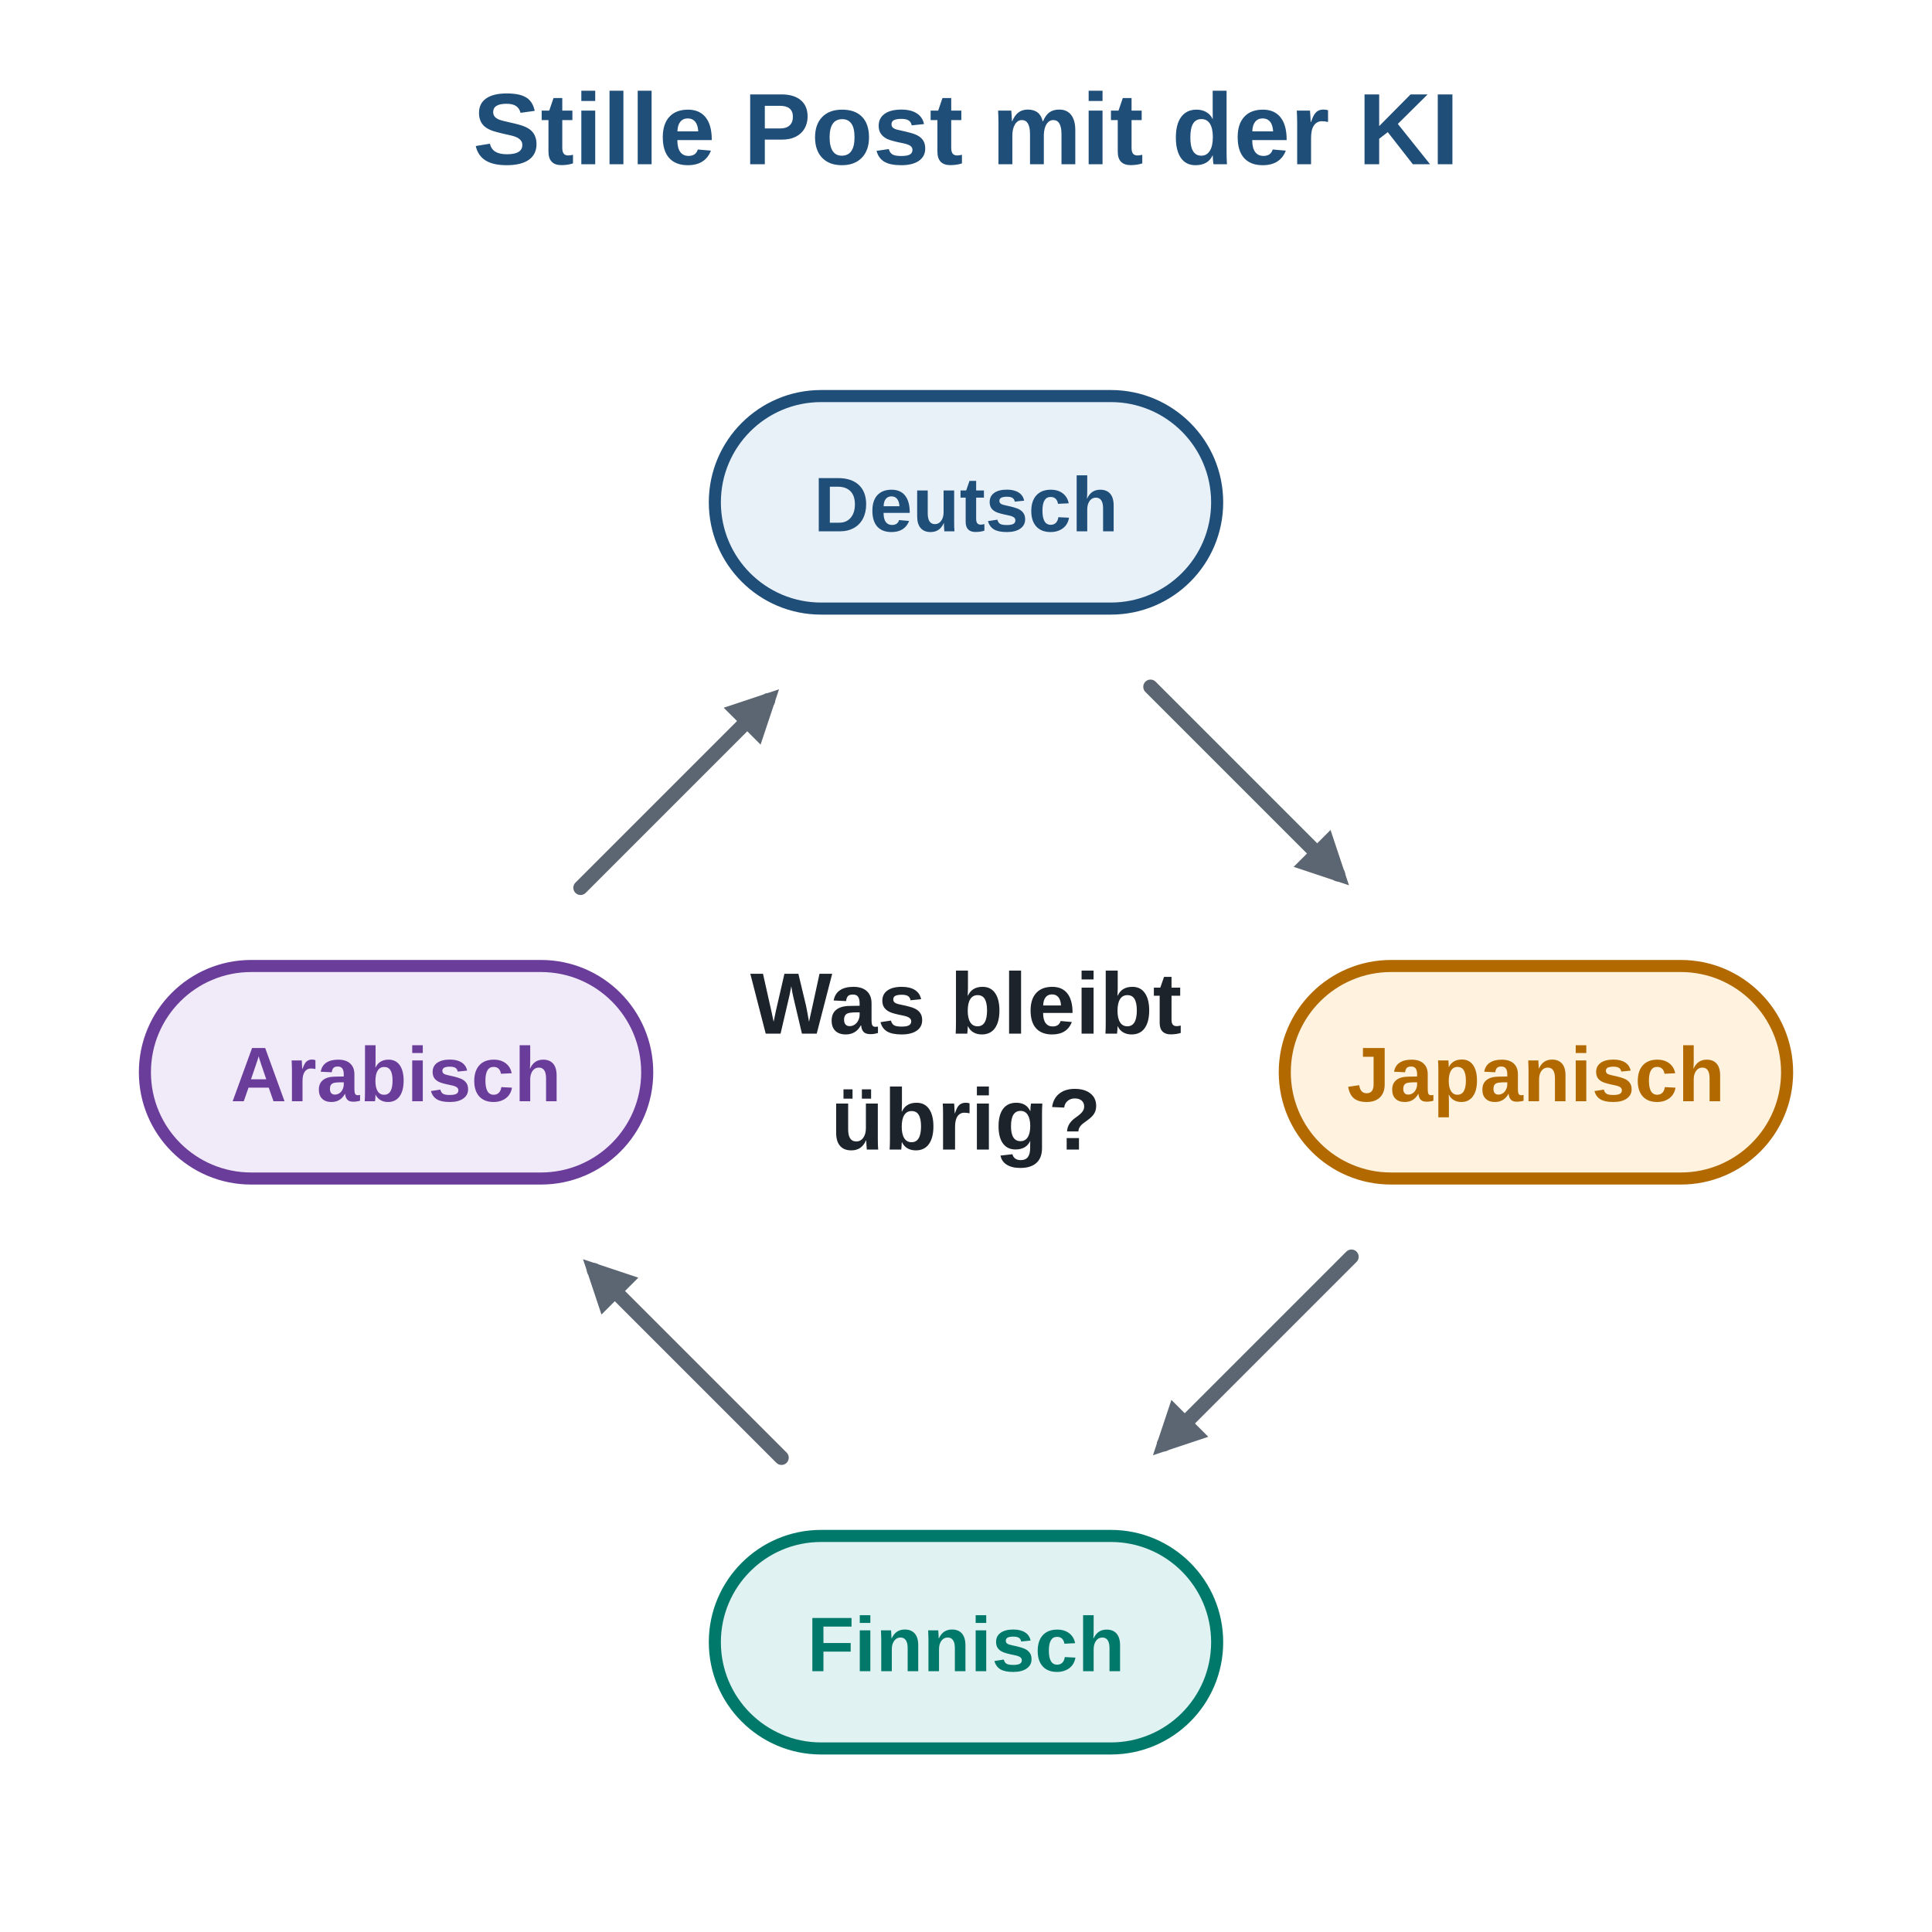
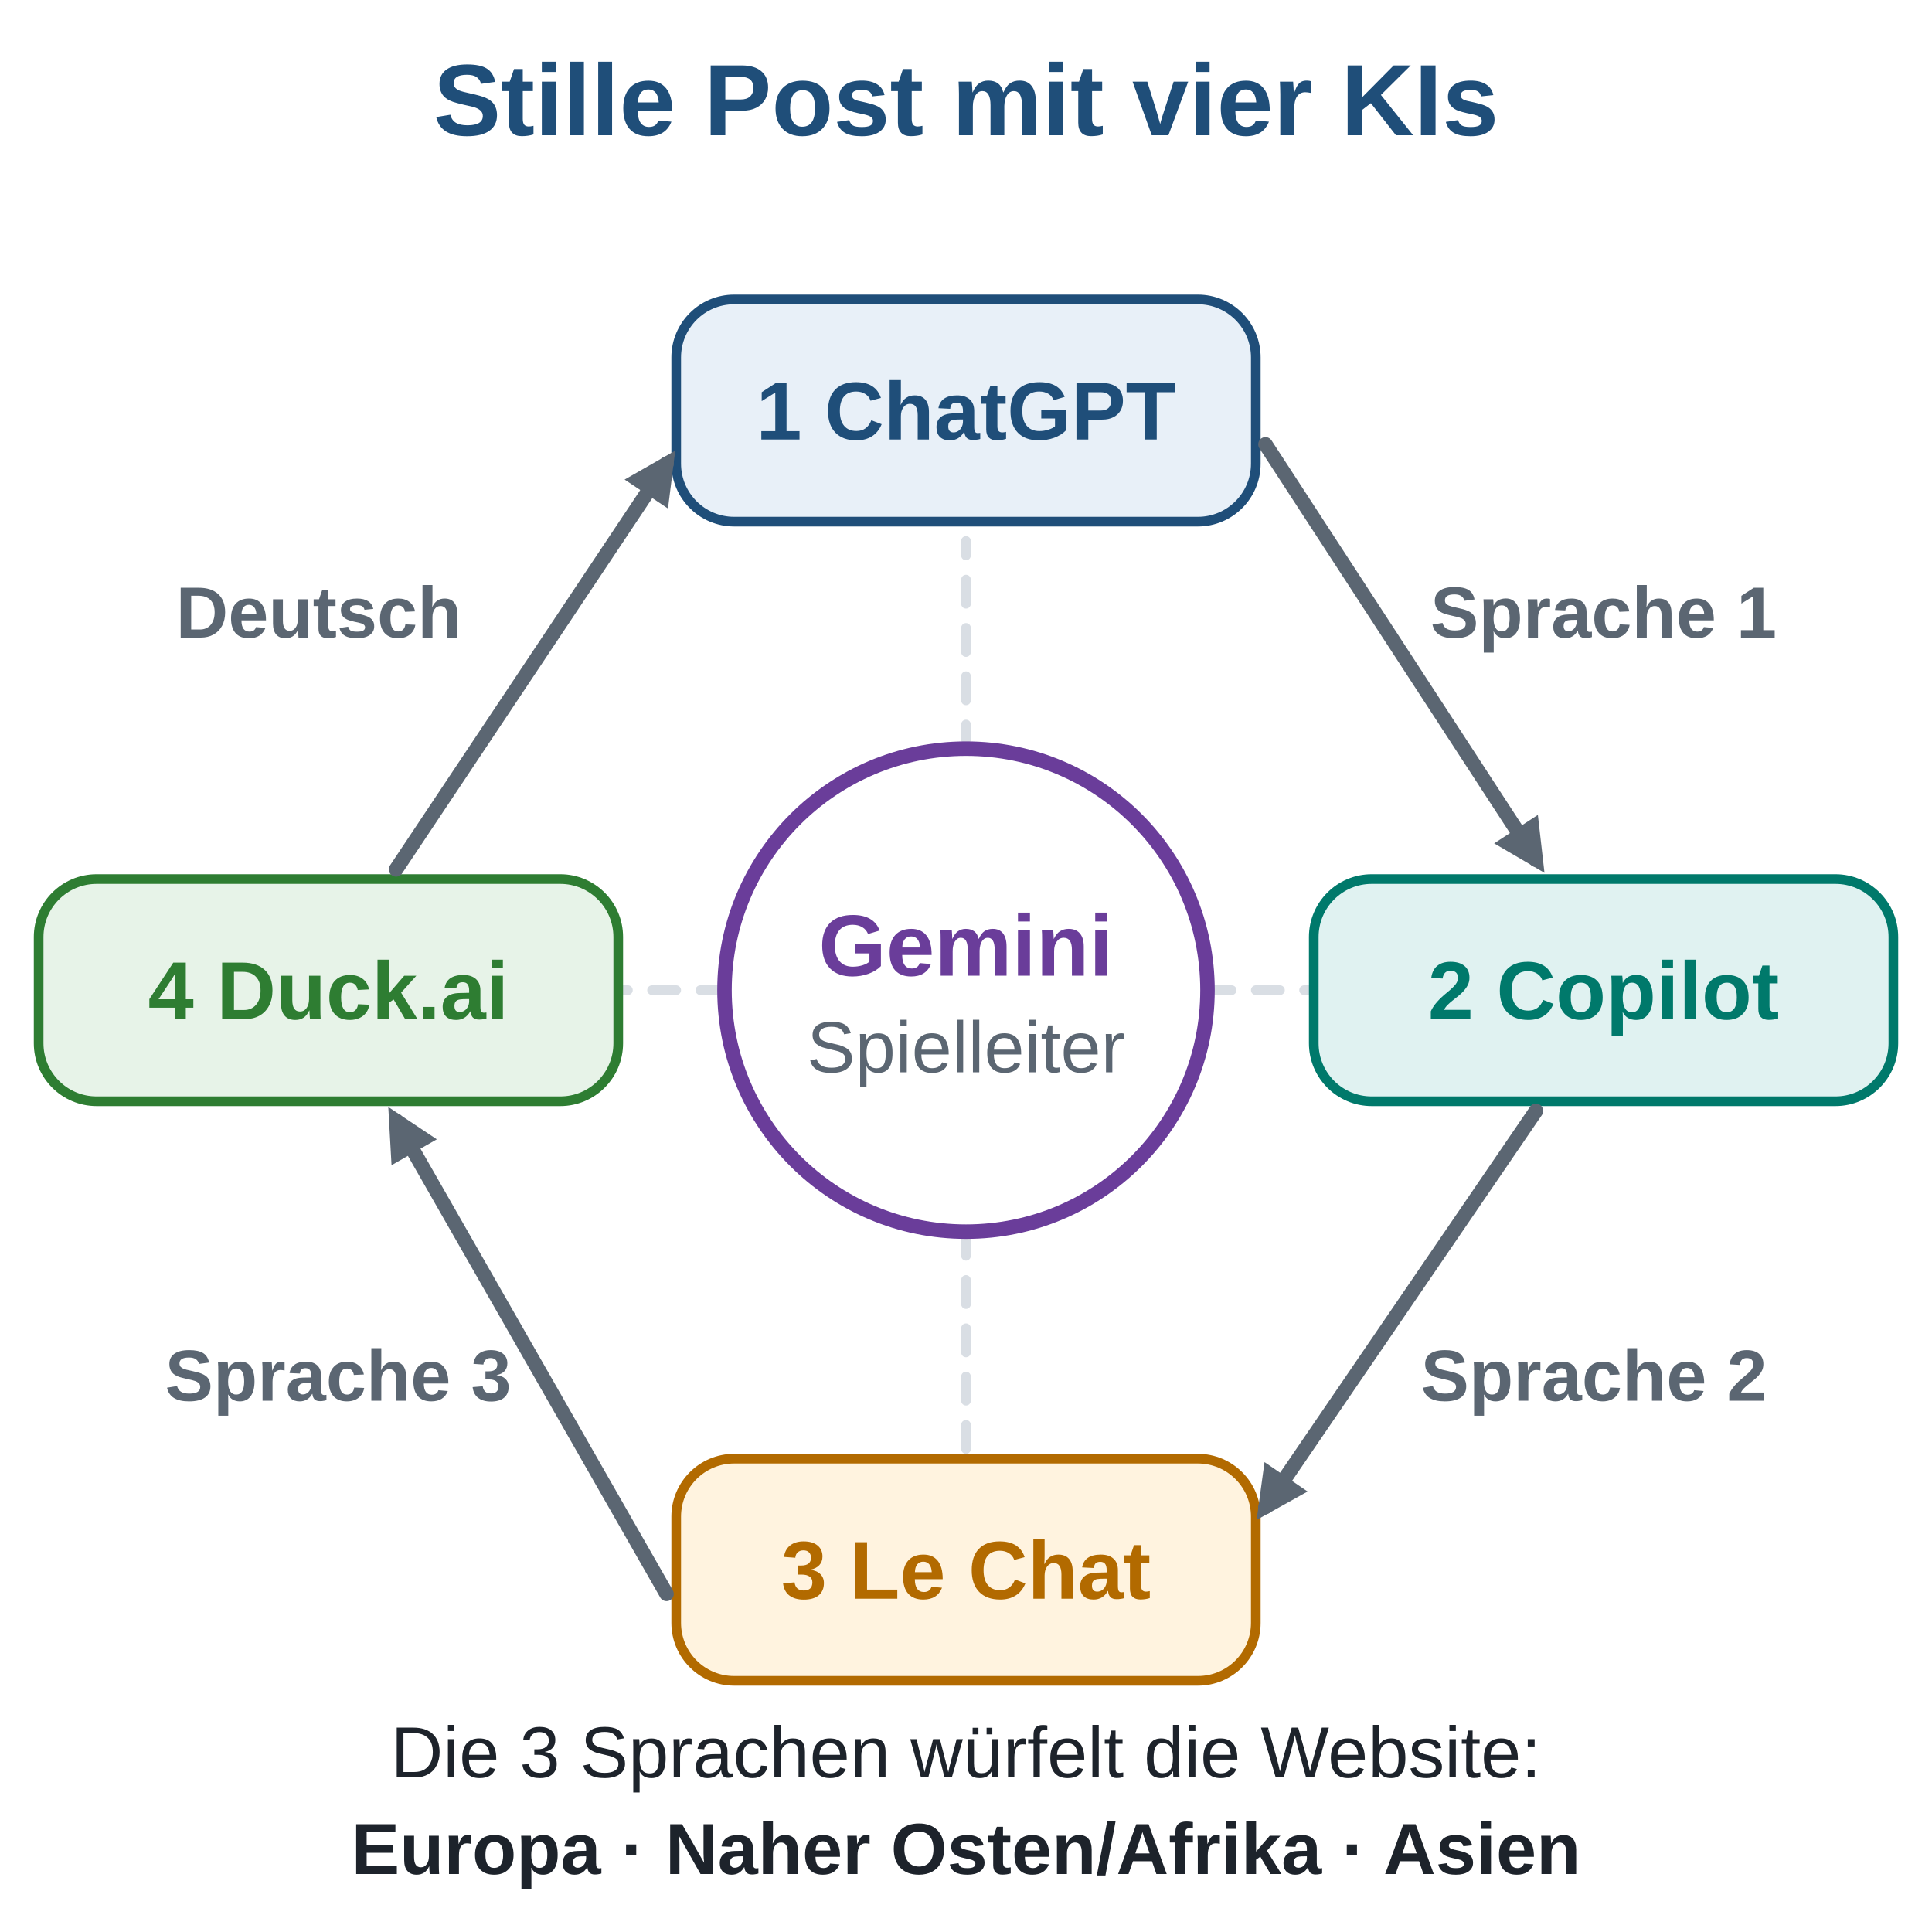
<svg xmlns="http://www.w3.org/2000/svg" viewBox="0 0 400 400" width="400" height="400" font-family="Arial, Helvetica, sans-serif" role="img" aria-labelledby="t">
  <defs>
    <marker id="pfeil1" viewBox="0 0 10 10" refX="7" refY="5" markerWidth="3.6" markerHeight="3.6" orient="auto-start-reverse">
      <path d="M0 0 L10 5 L0 10 Z" fill="#5b6672" />
    </marker>
  </defs>
  <rect width="400" height="400" fill="#ffffff" />
-   <text x="200" y="34.0" font-size="21" fill="#1f4e79" text-anchor="middle" font-weight="700">Stille Post mit der KI</text>
-   <line x1="238.2" y1="142.2" x2="277.0" y2="181.0" stroke="#5b6672" stroke-width="3" stroke-linecap="round" marker-end="url(#pfeil1)" />
-   <line x1="279.8" y1="260.2" x2="241.0" y2="299.0" stroke="#5b6672" stroke-width="3" stroke-linecap="round" marker-end="url(#pfeil1)" />
-   <line x1="161.8" y1="301.8" x2="123.0" y2="263.0" stroke="#5b6672" stroke-width="3" stroke-linecap="round" marker-end="url(#pfeil1)" />
-   <line x1="120.2" y1="183.8" x2="159.0" y2="145.0" stroke="#5b6672" stroke-width="3" stroke-linecap="round" marker-end="url(#pfeil1)" />
-   <rect x="148.0" y="82.0" width="104" height="44" rx="22" fill="#e8f0f8" stroke="#1f4e79" stroke-width="2.5" />
-   <text x="200.0" y="110.0" font-size="16" fill="#1f4e79" text-anchor="middle" font-weight="700">Deutsch</text>
-   <rect x="266.0" y="200.0" width="104" height="44" rx="22" fill="#fff3df" stroke="#b26a00" stroke-width="2.5" />
-   <text x="318.0" y="228.0" font-size="16" fill="#b26a00" text-anchor="middle" font-weight="700">Japanisch</text>
-   <rect x="148.0" y="318.0" width="104" height="44" rx="22" fill="#e0f2f1" stroke="#00796b" stroke-width="2.5" />
-   <text x="200.0" y="346.0" font-size="16" fill="#00796b" text-anchor="middle" font-weight="700">Finnisch</text>
-   <rect x="30.0" y="200" width="104" height="44" rx="22" fill="#f1eaf8" stroke="#6a3d9a" stroke-width="2.5" />
-   <text x="82.0" y="228.0" font-size="16" fill="#6a3d9a" text-anchor="middle" font-weight="700">Arabisch</text>
-   <text x="200" y="214.0" font-size="18" fill="#1d232b" text-anchor="middle" font-weight="700">Was bleibt</text>
-   <text x="200" y="238.0" font-size="18" fill="#1d232b" text-anchor="middle" font-weight="700">übrig?</text>
+   <text x="200" y="28.0" font-size="21" fill="#1f4e79" text-anchor="middle" font-weight="700">Stille Post mit vier KIs</text>
+   <line x1="200" y1="205" x2="200" y2="112" stroke="#d9dee4" stroke-width="2" stroke-linecap="round" stroke-dasharray="5 5" />
+   <line x1="200" y1="205" x2="300" y2="205" stroke="#d9dee4" stroke-width="2" stroke-linecap="round" stroke-dasharray="5 5" />
+   <line x1="200" y1="205" x2="200" y2="300" stroke="#d9dee4" stroke-width="2" stroke-linecap="round" stroke-dasharray="5 5" />
+   <line x1="200" y1="205" x2="100" y2="205" stroke="#d9dee4" stroke-width="2" stroke-linecap="round" stroke-dasharray="5 5" />
+   <rect x="140" y="62" width="120" height="46" rx="12" fill="#e8f0f8" stroke="#1f4e79" stroke-width="2" />
+   <text x="200" y="91.0" font-size="17" fill="#1f4e79" text-anchor="middle" font-weight="700">1 ChatGPT</text>
+   <rect x="272" y="182" width="120" height="46" rx="12" fill="#e0f2f1" stroke="#00796b" stroke-width="2" />
+   <text x="332" y="211.0" font-size="17" fill="#00796b" text-anchor="middle" font-weight="700">2 Copilot</text>
+   <rect x="140" y="302" width="120" height="46" rx="12" fill="#fff3df" stroke="#b26a00" stroke-width="2" />
+   <text x="200" y="331.0" font-size="17" fill="#b26a00" text-anchor="middle" font-weight="700">3 Le Chat</text>
+   <rect x="8" y="182" width="120" height="46" rx="12" fill="#e7f3e8" stroke="#2e7d32" stroke-width="2" />
+   <text x="68" y="211.0" font-size="17" fill="#2e7d32" text-anchor="middle" font-weight="700">4 Duck.ai</text>
+   <circle cx="200" cy="205" r="50" fill="#fff" stroke="#6a3d9a" stroke-width="3" />
+   <text x="200" y="202.0" font-size="18" fill="#6a3d9a" text-anchor="middle" font-weight="700">Gemini</text>
+   <text x="200" y="222.0" font-size="15" fill="#5b6672" text-anchor="middle">Spielleiter</text>
+   <line x1="262" y1="92" x2="318" y2="178" stroke="#5b6672" stroke-width="3" stroke-linecap="round" marker-end="url(#pfeil1)" />
+   <line x1="318" y1="230" x2="262" y2="312" stroke="#5b6672" stroke-width="3" stroke-linecap="round" marker-end="url(#pfeil1)" />
+   <line x1="138" y1="330" x2="82" y2="232" stroke="#5b6672" stroke-width="3" stroke-linecap="round" marker-end="url(#pfeil1)" />
+   <line x1="82" y1="180" x2="138" y2="96" stroke="#5b6672" stroke-width="3" stroke-linecap="round" marker-end="url(#pfeil1)" />
+   <text x="332" y="132.0" font-size="15" fill="#5b6672" text-anchor="middle" font-weight="700">Sprache 1</text>
+   <text x="330" y="290.0" font-size="15" fill="#5b6672" text-anchor="middle" font-weight="700">Sprache 2</text>
+   <text x="70" y="290.0" font-size="15" fill="#5b6672" text-anchor="middle" font-weight="700">Sprache 3</text>
+   <text x="66" y="132.0" font-size="15" fill="#5b6672" text-anchor="middle" font-weight="700">Deutsch</text>
+   <text x="200" y="368.0" font-size="15" fill="#1d232b" text-anchor="middle">Die 3 Sprachen würfelt die Website:</text>
+   <text x="200" y="388.0" font-size="15" fill="#1d232b" text-anchor="middle" font-weight="700">Europa · Naher Osten/Afrika · Asien</text>
</svg>
